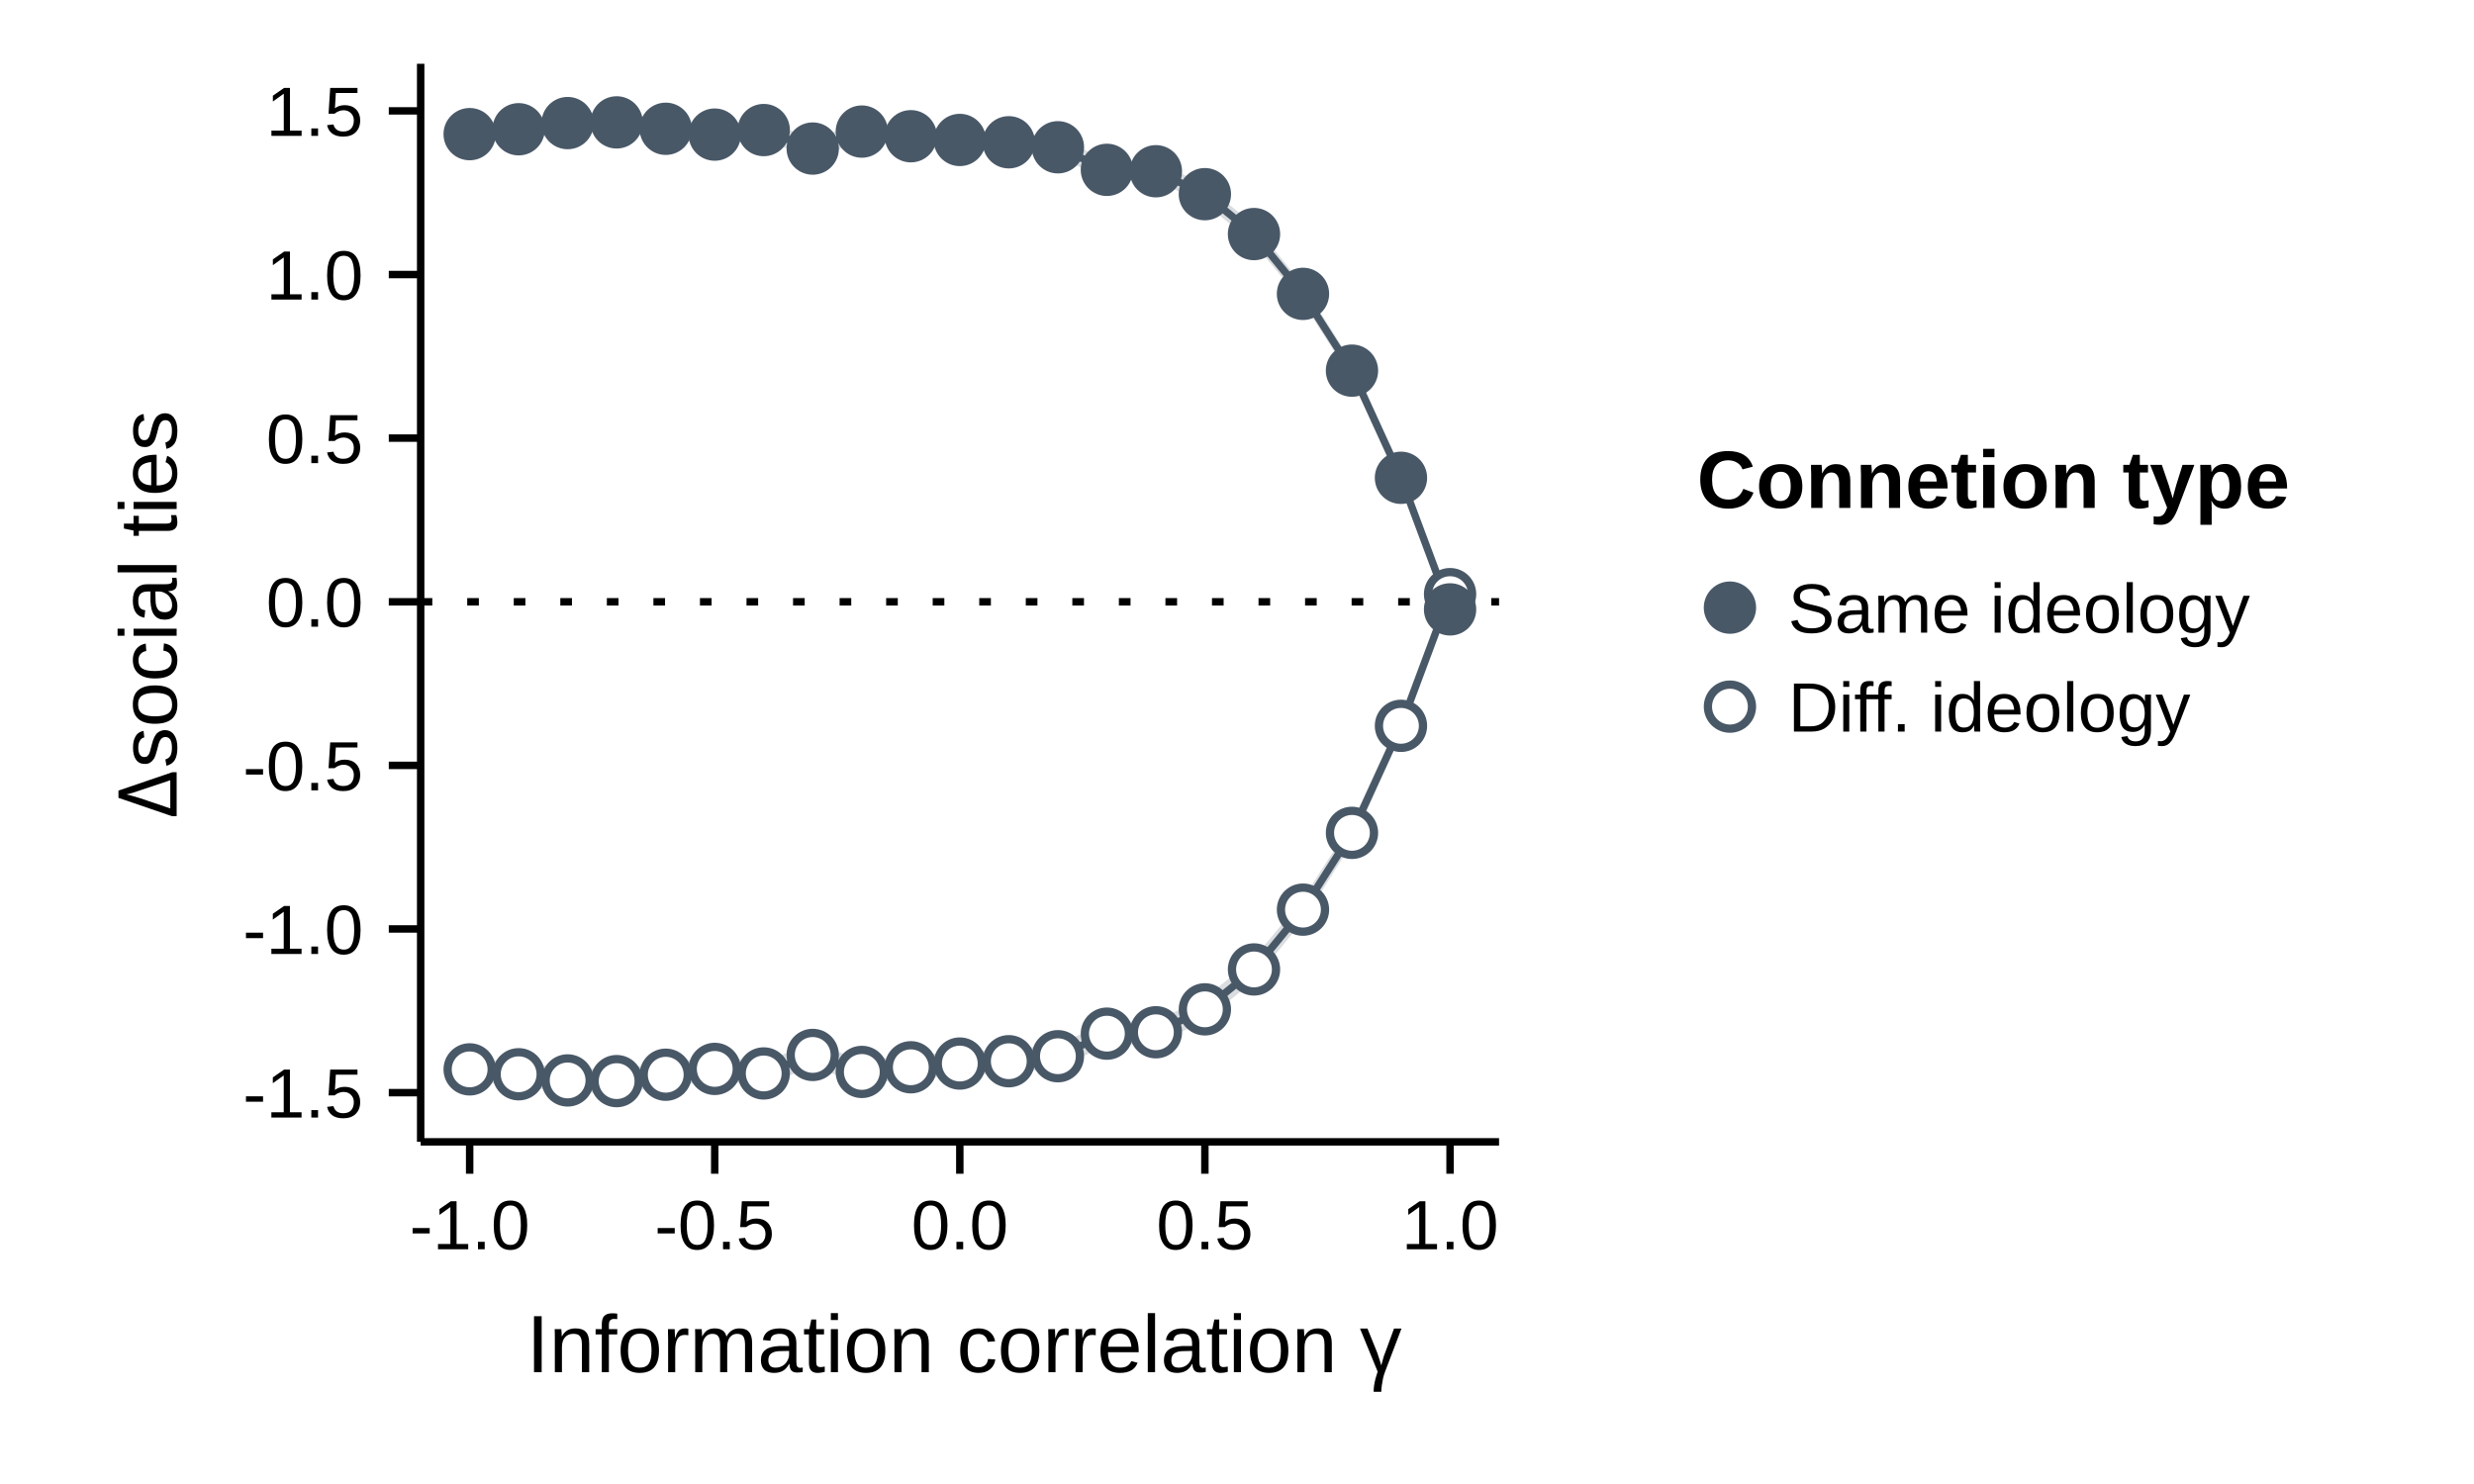
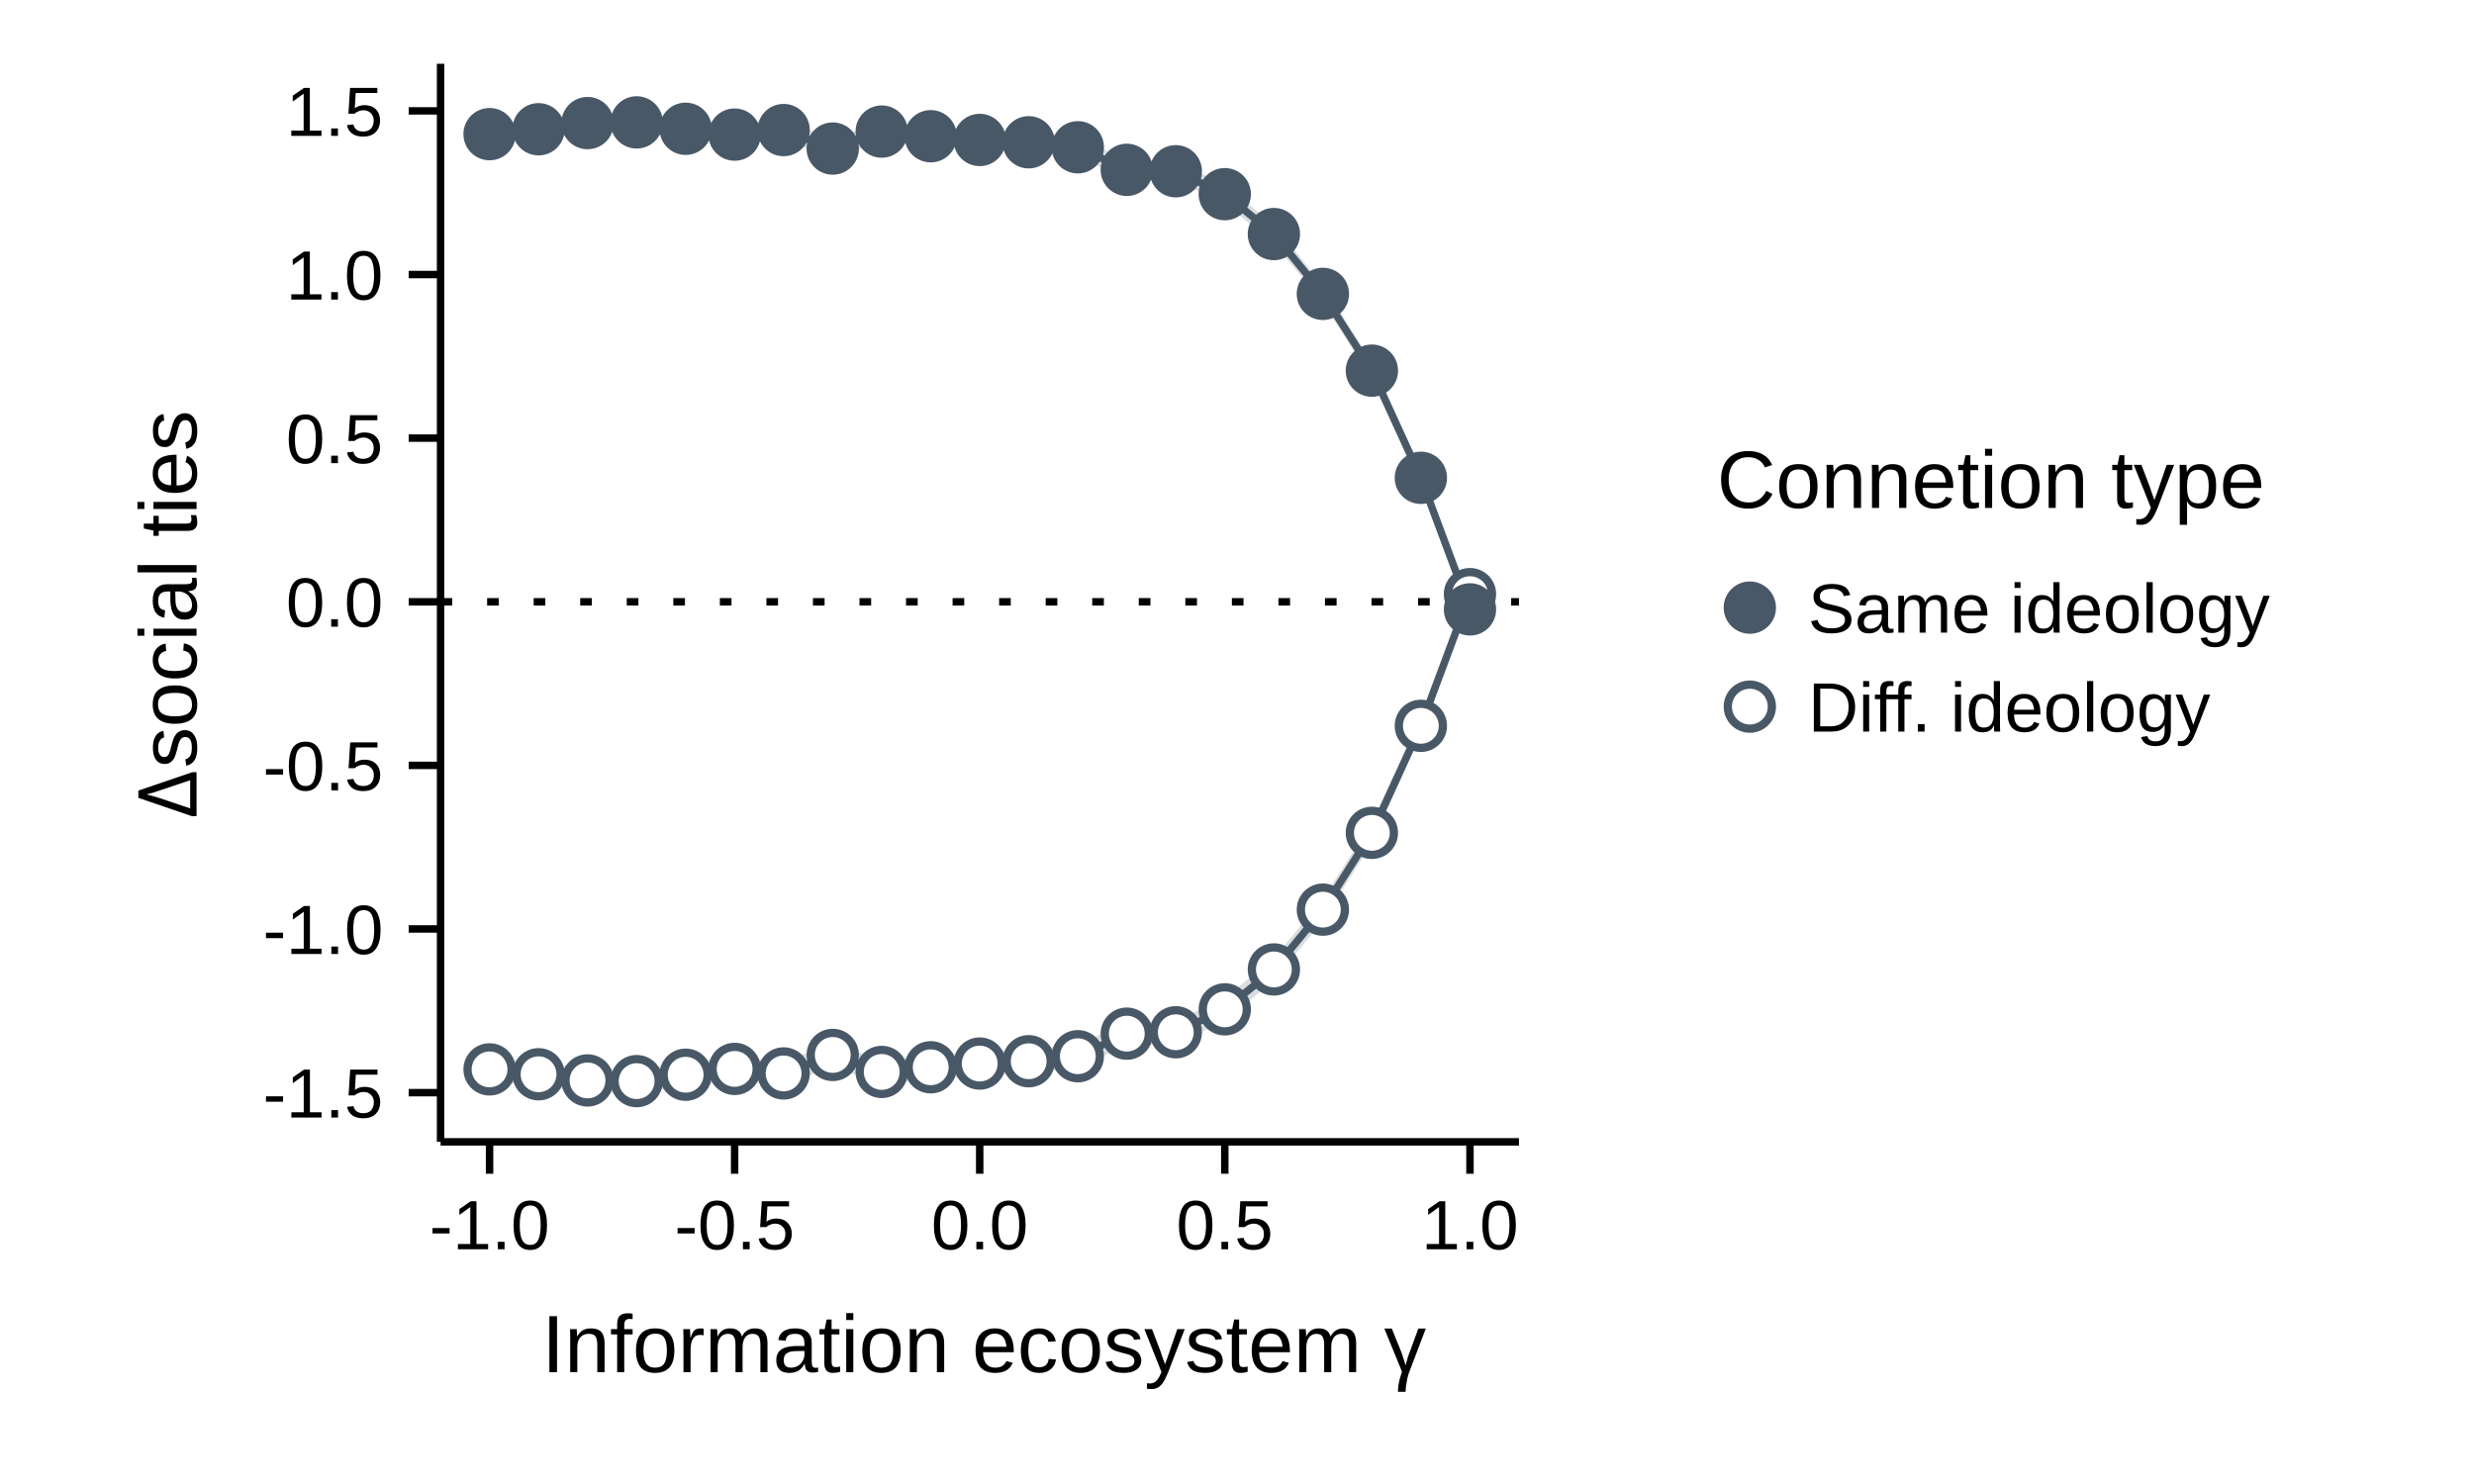
<svg xmlns="http://www.w3.org/2000/svg" viewBox="0 0 212.60 127.56">
  <defs>
    <style type="text/css">
    line, polyline, path, rect, circle {
      fill: none;
      stroke: #000000;
      stroke-linecap: round;
      stroke-linejoin: round;
      stroke-miterlimit: 10.00;
    }
  </style>
  </defs>
  <rect width="100%" height="100%" style="stroke: none; fill: #FFFFFF;" />
  <defs>
-     <clipPath id="cpNC42ODE1OXwyMDcuOTE3fDEyNy41NTl8MA==">
-       <rect x="4.68" y="0.00" width="203.24" height="127.56" />
+     <clipPath id="cpNi4zOTE5NHwyMDYuMjA2fDEyNy41NTl8MA==">
+       <rect x="6.39" y="0.00" width="199.81" height="127.56" />
    </clipPath>
  </defs>
-   <rect x="4.68" y="-0.00" width="203.24" height="127.56" style="stroke-width: 1.07; stroke: #FFFFFF; fill: #FFFFFF;" clip-path="url(#cpNC42ODE1OXwyMDcuOTE3fDEyNy41NTl8MA==)" />
+   <rect x="6.39" y="-0.00" width="199.81" height="127.56" style="stroke-width: 1.07; stroke: #FFFFFF; fill: #FFFFFF;" clip-path="url(#cpNi4zOTE5NHwyMDYuMjA2fDEyNy41NTl8MA==)" />
  <defs>
    <clipPath id="cpMHwyMTIuNTk4fDEyNy41NTl8MA==">
      <rect x="0.00" y="0.00" width="212.60" height="127.56" />
    </clipPath>
  </defs>
  <defs>
-     <clipPath id="cpMzYuMTQ1MnwxMjguODE5fDk4LjE1M3w1LjQ3OTQ1">
-       <rect x="36.15" y="5.48" width="92.67" height="92.67" />
+     <clipPath id="cpMzcuODU1NnwxMzAuNTI5fDk4LjE1M3w1LjQ3OTQ1">
+       <rect x="37.86" y="5.48" width="92.67" height="92.67" />
    </clipPath>
  </defs>
-   <rect x="36.15" y="5.48" width="92.67" height="92.67" style="stroke-width: 1.07; stroke: none; fill: #FFFFFF;" clip-path="url(#cpMzYuMTQ1MnwxMjguODE5fDk4LjE1M3w1LjQ3OTQ1)" />
-   <line x1="36.15" y1="51.73" x2="128.82" y2="51.73" style="stroke-width: 0.64; stroke-dasharray: 1.00,3.00; stroke-linecap: butt;" clip-path="url(#cpMzYuMTQ1MnwxMjguODE5fDk4LjE1M3w1LjQ3OTQ1)" />
-   <polyline points="40.36,10.71 44.57,10.26 48.78,9.73 52.99,9.69 57.21,10.23 61.42,10.73 65.63,10.35 69.84,11.94 74.06,10.48 78.27,10.88 82.48,11.19 86.69,11.39 90.91,11.81 95.12,13.78 99.33,13.90 103.54,15.88 107.76,19.32 111.97,24.51 116.18,31.13 120.39,40.42 124.61,51.83 124.61,52.92 120.39,41.71 116.18,32.60 111.97,26.01 107.76,20.92 103.54,17.50 99.33,15.54 95.12,15.42 90.91,13.50 86.69,13.07 82.48,12.88 78.27,12.54 74.06,12.14 69.84,13.60 65.63,12.02 61.42,12.41 57.21,11.91 52.99,11.36 48.78,11.44 44.57,11.96 40.36,12.34 " style="stroke-width: 1.07; stroke: none; fill: #495867; fill-opacity: 0.20;" clip-path="url(#cpMzYuMTQ1MnwxMjguODE5fDk4LjE1M3w1LjQ3OTQ1)" />
-   <polyline points="40.36,90.92 44.57,91.32 48.78,91.84 52.99,91.91 57.21,91.36 61.42,90.87 65.63,91.25 69.84,89.67 74.06,91.13 78.27,90.73 82.48,90.41 86.69,90.20 90.91,89.79 95.12,87.86 99.33,87.73 103.54,85.79 107.76,82.36 111.97,77.25 116.18,70.70 120.39,61.62 124.61,50.52 124.61,51.63 120.39,63.15 116.18,72.48 111.97,79.13 107.76,84.29 103.54,87.74 99.33,89.73 95.12,89.84 90.91,91.80 86.69,92.24 82.48,92.42 78.27,92.76 74.06,93.15 69.84,91.69 65.63,93.28 61.42,92.90 57.21,93.40 52.99,93.94 48.78,93.90 44.57,93.36 40.36,92.92 " style="stroke-width: 1.07; stroke: none; fill: #495867; fill-opacity: 0.20;" clip-path="url(#cpMzYuMTQ1MnwxMjguODE5fDk4LjE1M3w1LjQ3OTQ1)" />
-   <polyline points="40.36,11.53 44.57,11.11 48.78,10.58 52.99,10.52 57.21,11.07 61.42,11.57 65.63,11.18 69.84,12.77 74.06,11.31 78.27,11.71 82.48,12.03 86.69,12.23 90.91,12.66 95.12,14.60 99.33,14.72 103.54,16.69 107.76,20.12 111.97,25.26 116.18,31.86 120.39,41.07 124.61,52.38 " style="stroke-width: 0.64; stroke: #495867; stroke-linecap: butt;" clip-path="url(#cpMzYuMTQ1MnwxMjguODE5fDk4LjE1M3w1LjQ3OTQ1)" />
-   <polyline points="40.36,91.92 44.57,92.34 48.78,92.87 52.99,92.93 57.21,92.38 61.42,91.88 65.63,92.27 69.84,90.68 74.06,92.14 78.27,91.74 82.48,91.42 86.69,91.22 90.91,90.79 95.12,88.85 99.33,88.73 103.54,86.76 107.76,83.33 111.97,78.19 116.18,71.59 120.39,62.39 124.61,51.07 " style="stroke-width: 0.64; stroke: #495867; stroke-linecap: butt;" clip-path="url(#cpMzYuMTQ1MnwxMjguODE5fDk4LjE1M3w1LjQ3OTQ1)" />
-   <circle cx="40.36" cy="91.92" r="1.42pt" style="stroke-width: 0.71; stroke: #495867; fill: #FFFFFF;" clip-path="url(#cpMzYuMTQ1MnwxMjguODE5fDk4LjE1M3w1LjQ3OTQ1)" />
-   <circle cx="40.36" cy="11.53" r="1.42pt" style="stroke-width: 0.71; stroke: #495867; fill: #495867;" clip-path="url(#cpMzYuMTQ1MnwxMjguODE5fDk4LjE1M3w1LjQ3OTQ1)" />
-   <circle cx="44.57" cy="92.34" r="1.42pt" style="stroke-width: 0.71; stroke: #495867; fill: #FFFFFF;" clip-path="url(#cpMzYuMTQ1MnwxMjguODE5fDk4LjE1M3w1LjQ3OTQ1)" />
-   <circle cx="44.57" cy="11.11" r="1.42pt" style="stroke-width: 0.71; stroke: #495867; fill: #495867;" clip-path="url(#cpMzYuMTQ1MnwxMjguODE5fDk4LjE1M3w1LjQ3OTQ1)" />
-   <circle cx="48.78" cy="92.87" r="1.42pt" style="stroke-width: 0.71; stroke: #495867; fill: #FFFFFF;" clip-path="url(#cpMzYuMTQ1MnwxMjguODE5fDk4LjE1M3w1LjQ3OTQ1)" />
-   <circle cx="48.78" cy="10.58" r="1.42pt" style="stroke-width: 0.71; stroke: #495867; fill: #495867;" clip-path="url(#cpMzYuMTQ1MnwxMjguODE5fDk4LjE1M3w1LjQ3OTQ1)" />
-   <circle cx="52.99" cy="92.93" r="1.42pt" style="stroke-width: 0.71; stroke: #495867; fill: #FFFFFF;" clip-path="url(#cpMzYuMTQ1MnwxMjguODE5fDk4LjE1M3w1LjQ3OTQ1)" />
-   <circle cx="52.99" cy="10.52" r="1.42pt" style="stroke-width: 0.71; stroke: #495867; fill: #495867;" clip-path="url(#cpMzYuMTQ1MnwxMjguODE5fDk4LjE1M3w1LjQ3OTQ1)" />
-   <circle cx="57.21" cy="92.38" r="1.42pt" style="stroke-width: 0.71; stroke: #495867; fill: #FFFFFF;" clip-path="url(#cpMzYuMTQ1MnwxMjguODE5fDk4LjE1M3w1LjQ3OTQ1)" />
-   <circle cx="57.21" cy="11.07" r="1.42pt" style="stroke-width: 0.71; stroke: #495867; fill: #495867;" clip-path="url(#cpMzYuMTQ1MnwxMjguODE5fDk4LjE1M3w1LjQ3OTQ1)" />
-   <circle cx="61.42" cy="91.88" r="1.42pt" style="stroke-width: 0.71; stroke: #495867; fill: #FFFFFF;" clip-path="url(#cpMzYuMTQ1MnwxMjguODE5fDk4LjE1M3w1LjQ3OTQ1)" />
-   <circle cx="61.42" cy="11.57" r="1.42pt" style="stroke-width: 0.71; stroke: #495867; fill: #495867;" clip-path="url(#cpMzYuMTQ1MnwxMjguODE5fDk4LjE1M3w1LjQ3OTQ1)" />
-   <circle cx="65.63" cy="92.27" r="1.42pt" style="stroke-width: 0.71; stroke: #495867; fill: #FFFFFF;" clip-path="url(#cpMzYuMTQ1MnwxMjguODE5fDk4LjE1M3w1LjQ3OTQ1)" />
-   <circle cx="65.63" cy="11.18" r="1.42pt" style="stroke-width: 0.71; stroke: #495867; fill: #495867;" clip-path="url(#cpMzYuMTQ1MnwxMjguODE5fDk4LjE1M3w1LjQ3OTQ1)" />
-   <circle cx="69.84" cy="90.68" r="1.42pt" style="stroke-width: 0.71; stroke: #495867; fill: #FFFFFF;" clip-path="url(#cpMzYuMTQ1MnwxMjguODE5fDk4LjE1M3w1LjQ3OTQ1)" />
-   <circle cx="69.84" cy="12.77" r="1.42pt" style="stroke-width: 0.71; stroke: #495867; fill: #495867;" clip-path="url(#cpMzYuMTQ1MnwxMjguODE5fDk4LjE1M3w1LjQ3OTQ1)" />
-   <circle cx="74.06" cy="92.14" r="1.42pt" style="stroke-width: 0.71; stroke: #495867; fill: #FFFFFF;" clip-path="url(#cpMzYuMTQ1MnwxMjguODE5fDk4LjE1M3w1LjQ3OTQ1)" />
-   <circle cx="74.06" cy="11.31" r="1.42pt" style="stroke-width: 0.71; stroke: #495867; fill: #495867;" clip-path="url(#cpMzYuMTQ1MnwxMjguODE5fDk4LjE1M3w1LjQ3OTQ1)" />
-   <circle cx="78.27" cy="91.74" r="1.42pt" style="stroke-width: 0.71; stroke: #495867; fill: #FFFFFF;" clip-path="url(#cpMzYuMTQ1MnwxMjguODE5fDk4LjE1M3w1LjQ3OTQ1)" />
-   <circle cx="78.27" cy="11.71" r="1.42pt" style="stroke-width: 0.71; stroke: #495867; fill: #495867;" clip-path="url(#cpMzYuMTQ1MnwxMjguODE5fDk4LjE1M3w1LjQ3OTQ1)" />
-   <circle cx="82.48" cy="91.42" r="1.42pt" style="stroke-width: 0.71; stroke: #495867; fill: #FFFFFF;" clip-path="url(#cpMzYuMTQ1MnwxMjguODE5fDk4LjE1M3w1LjQ3OTQ1)" />
-   <circle cx="82.48" cy="12.03" r="1.42pt" style="stroke-width: 0.71; stroke: #495867; fill: #495867;" clip-path="url(#cpMzYuMTQ1MnwxMjguODE5fDk4LjE1M3w1LjQ3OTQ1)" />
-   <circle cx="86.69" cy="91.22" r="1.42pt" style="stroke-width: 0.71; stroke: #495867; fill: #FFFFFF;" clip-path="url(#cpMzYuMTQ1MnwxMjguODE5fDk4LjE1M3w1LjQ3OTQ1)" />
-   <circle cx="86.69" cy="12.23" r="1.42pt" style="stroke-width: 0.71; stroke: #495867; fill: #495867;" clip-path="url(#cpMzYuMTQ1MnwxMjguODE5fDk4LjE1M3w1LjQ3OTQ1)" />
-   <circle cx="90.91" cy="90.79" r="1.42pt" style="stroke-width: 0.71; stroke: #495867; fill: #FFFFFF;" clip-path="url(#cpMzYuMTQ1MnwxMjguODE5fDk4LjE1M3w1LjQ3OTQ1)" />
-   <circle cx="90.91" cy="12.66" r="1.42pt" style="stroke-width: 0.71; stroke: #495867; fill: #495867;" clip-path="url(#cpMzYuMTQ1MnwxMjguODE5fDk4LjE1M3w1LjQ3OTQ1)" />
-   <circle cx="95.12" cy="88.85" r="1.42pt" style="stroke-width: 0.71; stroke: #495867; fill: #FFFFFF;" clip-path="url(#cpMzYuMTQ1MnwxMjguODE5fDk4LjE1M3w1LjQ3OTQ1)" />
-   <circle cx="95.12" cy="14.60" r="1.42pt" style="stroke-width: 0.71; stroke: #495867; fill: #495867;" clip-path="url(#cpMzYuMTQ1MnwxMjguODE5fDk4LjE1M3w1LjQ3OTQ1)" />
-   <circle cx="99.33" cy="88.73" r="1.42pt" style="stroke-width: 0.71; stroke: #495867; fill: #FFFFFF;" clip-path="url(#cpMzYuMTQ1MnwxMjguODE5fDk4LjE1M3w1LjQ3OTQ1)" />
-   <circle cx="99.33" cy="14.72" r="1.42pt" style="stroke-width: 0.71; stroke: #495867; fill: #495867;" clip-path="url(#cpMzYuMTQ1MnwxMjguODE5fDk4LjE1M3w1LjQ3OTQ1)" />
-   <circle cx="103.54" cy="86.76" r="1.42pt" style="stroke-width: 0.71; stroke: #495867; fill: #FFFFFF;" clip-path="url(#cpMzYuMTQ1MnwxMjguODE5fDk4LjE1M3w1LjQ3OTQ1)" />
-   <circle cx="103.54" cy="16.69" r="1.42pt" style="stroke-width: 0.71; stroke: #495867; fill: #495867;" clip-path="url(#cpMzYuMTQ1MnwxMjguODE5fDk4LjE1M3w1LjQ3OTQ1)" />
-   <circle cx="107.76" cy="83.33" r="1.42pt" style="stroke-width: 0.71; stroke: #495867; fill: #FFFFFF;" clip-path="url(#cpMzYuMTQ1MnwxMjguODE5fDk4LjE1M3w1LjQ3OTQ1)" />
-   <circle cx="107.76" cy="20.12" r="1.42pt" style="stroke-width: 0.71; stroke: #495867; fill: #495867;" clip-path="url(#cpMzYuMTQ1MnwxMjguODE5fDk4LjE1M3w1LjQ3OTQ1)" />
-   <circle cx="111.97" cy="78.19" r="1.42pt" style="stroke-width: 0.71; stroke: #495867; fill: #FFFFFF;" clip-path="url(#cpMzYuMTQ1MnwxMjguODE5fDk4LjE1M3w1LjQ3OTQ1)" />
-   <circle cx="111.97" cy="25.26" r="1.42pt" style="stroke-width: 0.71; stroke: #495867; fill: #495867;" clip-path="url(#cpMzYuMTQ1MnwxMjguODE5fDk4LjE1M3w1LjQ3OTQ1)" />
-   <circle cx="116.18" cy="71.59" r="1.42pt" style="stroke-width: 0.71; stroke: #495867; fill: #FFFFFF;" clip-path="url(#cpMzYuMTQ1MnwxMjguODE5fDk4LjE1M3w1LjQ3OTQ1)" />
-   <circle cx="116.18" cy="31.86" r="1.42pt" style="stroke-width: 0.71; stroke: #495867; fill: #495867;" clip-path="url(#cpMzYuMTQ1MnwxMjguODE5fDk4LjE1M3w1LjQ3OTQ1)" />
-   <circle cx="120.39" cy="62.39" r="1.42pt" style="stroke-width: 0.71; stroke: #495867; fill: #FFFFFF;" clip-path="url(#cpMzYuMTQ1MnwxMjguODE5fDk4LjE1M3w1LjQ3OTQ1)" />
-   <circle cx="120.39" cy="41.07" r="1.42pt" style="stroke-width: 0.71; stroke: #495867; fill: #495867;" clip-path="url(#cpMzYuMTQ1MnwxMjguODE5fDk4LjE1M3w1LjQ3OTQ1)" />
-   <circle cx="124.61" cy="51.07" r="1.42pt" style="stroke-width: 0.71; stroke: #495867; fill: #FFFFFF;" clip-path="url(#cpMzYuMTQ1MnwxMjguODE5fDk4LjE1M3w1LjQ3OTQ1)" />
-   <circle cx="124.61" cy="52.38" r="1.42pt" style="stroke-width: 0.71; stroke: #495867; fill: #495867;" clip-path="url(#cpMzYuMTQ1MnwxMjguODE5fDk4LjE1M3w1LjQ3OTQ1)" />
+   <rect x="37.86" y="5.48" width="92.67" height="92.67" style="stroke-width: 1.07; stroke: none; fill: #FFFFFF;" clip-path="url(#cpMzcuODU1NnwxMzAuNTI5fDk4LjE1M3w1LjQ3OTQ1)" />
+   <line x1="37.86" y1="51.73" x2="130.53" y2="51.73" style="stroke-width: 0.64; stroke-dasharray: 1.00,3.00; stroke-linecap: butt;" clip-path="url(#cpMzcuODU1NnwxMzAuNTI5fDk4LjE1M3w1LjQ3OTQ1)" />
+   <polyline points="42.07,10.71 46.28,10.26 50.49,9.73 54.71,9.69 58.92,10.23 63.13,10.73 67.34,10.35 71.56,11.94 75.77,10.48 79.98,10.88 84.19,11.19 88.40,11.39 92.62,11.81 96.83,13.78 101.04,13.90 105.25,15.88 109.47,19.32 113.68,24.51 117.89,31.13 122.10,40.42 126.32,51.83 126.32,52.92 122.10,41.71 117.89,32.60 113.68,26.01 109.47,20.92 105.25,17.50 101.04,15.54 96.83,15.42 92.62,13.50 88.40,13.07 84.19,12.88 79.98,12.54 75.77,12.14 71.56,13.60 67.34,12.02 63.13,12.41 58.92,11.91 54.71,11.36 50.49,11.44 46.28,11.96 42.07,12.34 " style="stroke-width: 1.07; stroke: none; fill: #495867; fill-opacity: 0.20;" clip-path="url(#cpMzcuODU1NnwxMzAuNTI5fDk4LjE1M3w1LjQ3OTQ1)" />
+   <polyline points="42.07,90.92 46.28,91.32 50.49,91.84 54.71,91.91 58.92,91.36 63.13,90.87 67.34,91.25 71.56,89.67 75.77,91.13 79.98,90.73 84.19,90.41 88.40,90.20 92.62,89.79 96.83,87.86 101.04,87.73 105.25,85.79 109.47,82.36 113.68,77.25 117.89,70.70 122.10,61.62 126.32,50.52 126.32,51.63 122.10,63.15 117.89,72.48 113.68,79.13 109.47,84.29 105.25,87.74 101.04,89.73 96.83,89.84 92.62,91.80 88.40,92.24 84.19,92.42 79.98,92.76 75.77,93.15 71.56,91.69 67.34,93.28 63.13,92.90 58.92,93.40 54.71,93.94 50.49,93.90 46.28,93.36 42.07,92.92 " style="stroke-width: 1.07; stroke: none; fill: #495867; fill-opacity: 0.20;" clip-path="url(#cpMzcuODU1NnwxMzAuNTI5fDk4LjE1M3w1LjQ3OTQ1)" />
+   <polyline points="42.07,11.53 46.28,11.11 50.49,10.58 54.71,10.52 58.92,11.07 63.13,11.57 67.34,11.18 71.56,12.77 75.77,11.31 79.98,11.71 84.19,12.03 88.40,12.23 92.62,12.66 96.83,14.60 101.04,14.72 105.25,16.69 109.47,20.12 113.68,25.26 117.89,31.86 122.10,41.07 126.32,52.38 " style="stroke-width: 0.64; stroke: #495867; stroke-linecap: butt;" clip-path="url(#cpMzcuODU1NnwxMzAuNTI5fDk4LjE1M3w1LjQ3OTQ1)" />
+   <polyline points="42.07,91.92 46.28,92.34 50.49,92.87 54.71,92.93 58.92,92.38 63.13,91.88 67.34,92.27 71.56,90.68 75.77,92.14 79.98,91.74 84.19,91.42 88.40,91.22 92.62,90.79 96.83,88.85 101.04,88.73 105.25,86.76 109.47,83.33 113.68,78.19 117.89,71.59 122.10,62.39 126.32,51.07 " style="stroke-width: 0.64; stroke: #495867; stroke-linecap: butt;" clip-path="url(#cpMzcuODU1NnwxMzAuNTI5fDk4LjE1M3w1LjQ3OTQ1)" />
+   <circle cx="42.07" cy="91.92" r="1.42pt" style="stroke-width: 0.71; stroke: #495867; fill: #FFFFFF;" clip-path="url(#cpMzcuODU1NnwxMzAuNTI5fDk4LjE1M3w1LjQ3OTQ1)" />
+   <circle cx="42.07" cy="11.53" r="1.42pt" style="stroke-width: 0.71; stroke: #495867; fill: #495867;" clip-path="url(#cpMzcuODU1NnwxMzAuNTI5fDk4LjE1M3w1LjQ3OTQ1)" />
+   <circle cx="46.28" cy="92.34" r="1.42pt" style="stroke-width: 0.71; stroke: #495867; fill: #FFFFFF;" clip-path="url(#cpMzcuODU1NnwxMzAuNTI5fDk4LjE1M3w1LjQ3OTQ1)" />
+   <circle cx="46.28" cy="11.11" r="1.42pt" style="stroke-width: 0.71; stroke: #495867; fill: #495867;" clip-path="url(#cpMzcuODU1NnwxMzAuNTI5fDk4LjE1M3w1LjQ3OTQ1)" />
+   <circle cx="50.49" cy="92.87" r="1.42pt" style="stroke-width: 0.71; stroke: #495867; fill: #FFFFFF;" clip-path="url(#cpMzcuODU1NnwxMzAuNTI5fDk4LjE1M3w1LjQ3OTQ1)" />
+   <circle cx="50.49" cy="10.58" r="1.42pt" style="stroke-width: 0.71; stroke: #495867; fill: #495867;" clip-path="url(#cpMzcuODU1NnwxMzAuNTI5fDk4LjE1M3w1LjQ3OTQ1)" />
+   <circle cx="54.71" cy="92.93" r="1.42pt" style="stroke-width: 0.71; stroke: #495867; fill: #FFFFFF;" clip-path="url(#cpMzcuODU1NnwxMzAuNTI5fDk4LjE1M3w1LjQ3OTQ1)" />
+   <circle cx="54.71" cy="10.52" r="1.42pt" style="stroke-width: 0.71; stroke: #495867; fill: #495867;" clip-path="url(#cpMzcuODU1NnwxMzAuNTI5fDk4LjE1M3w1LjQ3OTQ1)" />
+   <circle cx="58.92" cy="92.38" r="1.42pt" style="stroke-width: 0.71; stroke: #495867; fill: #FFFFFF;" clip-path="url(#cpMzcuODU1NnwxMzAuNTI5fDk4LjE1M3w1LjQ3OTQ1)" />
+   <circle cx="58.92" cy="11.07" r="1.42pt" style="stroke-width: 0.71; stroke: #495867; fill: #495867;" clip-path="url(#cpMzcuODU1NnwxMzAuNTI5fDk4LjE1M3w1LjQ3OTQ1)" />
+   <circle cx="63.13" cy="91.88" r="1.42pt" style="stroke-width: 0.71; stroke: #495867; fill: #FFFFFF;" clip-path="url(#cpMzcuODU1NnwxMzAuNTI5fDk4LjE1M3w1LjQ3OTQ1)" />
+   <circle cx="63.13" cy="11.57" r="1.42pt" style="stroke-width: 0.71; stroke: #495867; fill: #495867;" clip-path="url(#cpMzcuODU1NnwxMzAuNTI5fDk4LjE1M3w1LjQ3OTQ1)" />
+   <circle cx="67.34" cy="92.27" r="1.42pt" style="stroke-width: 0.71; stroke: #495867; fill: #FFFFFF;" clip-path="url(#cpMzcuODU1NnwxMzAuNTI5fDk4LjE1M3w1LjQ3OTQ1)" />
+   <circle cx="67.34" cy="11.18" r="1.42pt" style="stroke-width: 0.71; stroke: #495867; fill: #495867;" clip-path="url(#cpMzcuODU1NnwxMzAuNTI5fDk4LjE1M3w1LjQ3OTQ1)" />
+   <circle cx="71.56" cy="90.68" r="1.42pt" style="stroke-width: 0.71; stroke: #495867; fill: #FFFFFF;" clip-path="url(#cpMzcuODU1NnwxMzAuNTI5fDk4LjE1M3w1LjQ3OTQ1)" />
+   <circle cx="71.56" cy="12.77" r="1.42pt" style="stroke-width: 0.71; stroke: #495867; fill: #495867;" clip-path="url(#cpMzcuODU1NnwxMzAuNTI5fDk4LjE1M3w1LjQ3OTQ1)" />
+   <circle cx="75.77" cy="92.14" r="1.42pt" style="stroke-width: 0.71; stroke: #495867; fill: #FFFFFF;" clip-path="url(#cpMzcuODU1NnwxMzAuNTI5fDk4LjE1M3w1LjQ3OTQ1)" />
+   <circle cx="75.77" cy="11.31" r="1.42pt" style="stroke-width: 0.71; stroke: #495867; fill: #495867;" clip-path="url(#cpMzcuODU1NnwxMzAuNTI5fDk4LjE1M3w1LjQ3OTQ1)" />
+   <circle cx="79.98" cy="91.74" r="1.42pt" style="stroke-width: 0.71; stroke: #495867; fill: #FFFFFF;" clip-path="url(#cpMzcuODU1NnwxMzAuNTI5fDk4LjE1M3w1LjQ3OTQ1)" />
+   <circle cx="79.98" cy="11.71" r="1.42pt" style="stroke-width: 0.71; stroke: #495867; fill: #495867;" clip-path="url(#cpMzcuODU1NnwxMzAuNTI5fDk4LjE1M3w1LjQ3OTQ1)" />
+   <circle cx="84.19" cy="91.42" r="1.42pt" style="stroke-width: 0.71; stroke: #495867; fill: #FFFFFF;" clip-path="url(#cpMzcuODU1NnwxMzAuNTI5fDk4LjE1M3w1LjQ3OTQ1)" />
+   <circle cx="84.19" cy="12.03" r="1.42pt" style="stroke-width: 0.71; stroke: #495867; fill: #495867;" clip-path="url(#cpMzcuODU1NnwxMzAuNTI5fDk4LjE1M3w1LjQ3OTQ1)" />
+   <circle cx="88.40" cy="91.22" r="1.42pt" style="stroke-width: 0.71; stroke: #495867; fill: #FFFFFF;" clip-path="url(#cpMzcuODU1NnwxMzAuNTI5fDk4LjE1M3w1LjQ3OTQ1)" />
+   <circle cx="88.40" cy="12.23" r="1.42pt" style="stroke-width: 0.71; stroke: #495867; fill: #495867;" clip-path="url(#cpMzcuODU1NnwxMzAuNTI5fDk4LjE1M3w1LjQ3OTQ1)" />
+   <circle cx="92.62" cy="90.79" r="1.42pt" style="stroke-width: 0.71; stroke: #495867; fill: #FFFFFF;" clip-path="url(#cpMzcuODU1NnwxMzAuNTI5fDk4LjE1M3w1LjQ3OTQ1)" />
+   <circle cx="92.62" cy="12.66" r="1.42pt" style="stroke-width: 0.71; stroke: #495867; fill: #495867;" clip-path="url(#cpMzcuODU1NnwxMzAuNTI5fDk4LjE1M3w1LjQ3OTQ1)" />
+   <circle cx="96.83" cy="88.85" r="1.42pt" style="stroke-width: 0.71; stroke: #495867; fill: #FFFFFF;" clip-path="url(#cpMzcuODU1NnwxMzAuNTI5fDk4LjE1M3w1LjQ3OTQ1)" />
+   <circle cx="96.83" cy="14.60" r="1.42pt" style="stroke-width: 0.71; stroke: #495867; fill: #495867;" clip-path="url(#cpMzcuODU1NnwxMzAuNTI5fDk4LjE1M3w1LjQ3OTQ1)" />
+   <circle cx="101.04" cy="88.73" r="1.42pt" style="stroke-width: 0.71; stroke: #495867; fill: #FFFFFF;" clip-path="url(#cpMzcuODU1NnwxMzAuNTI5fDk4LjE1M3w1LjQ3OTQ1)" />
+   <circle cx="101.04" cy="14.72" r="1.42pt" style="stroke-width: 0.71; stroke: #495867; fill: #495867;" clip-path="url(#cpMzcuODU1NnwxMzAuNTI5fDk4LjE1M3w1LjQ3OTQ1)" />
+   <circle cx="105.25" cy="86.76" r="1.42pt" style="stroke-width: 0.71; stroke: #495867; fill: #FFFFFF;" clip-path="url(#cpMzcuODU1NnwxMzAuNTI5fDk4LjE1M3w1LjQ3OTQ1)" />
+   <circle cx="105.25" cy="16.69" r="1.42pt" style="stroke-width: 0.71; stroke: #495867; fill: #495867;" clip-path="url(#cpMzcuODU1NnwxMzAuNTI5fDk4LjE1M3w1LjQ3OTQ1)" />
+   <circle cx="109.47" cy="83.33" r="1.42pt" style="stroke-width: 0.71; stroke: #495867; fill: #FFFFFF;" clip-path="url(#cpMzcuODU1NnwxMzAuNTI5fDk4LjE1M3w1LjQ3OTQ1)" />
+   <circle cx="109.47" cy="20.12" r="1.42pt" style="stroke-width: 0.71; stroke: #495867; fill: #495867;" clip-path="url(#cpMzcuODU1NnwxMzAuNTI5fDk4LjE1M3w1LjQ3OTQ1)" />
+   <circle cx="113.68" cy="78.19" r="1.42pt" style="stroke-width: 0.71; stroke: #495867; fill: #FFFFFF;" clip-path="url(#cpMzcuODU1NnwxMzAuNTI5fDk4LjE1M3w1LjQ3OTQ1)" />
+   <circle cx="113.68" cy="25.26" r="1.42pt" style="stroke-width: 0.71; stroke: #495867; fill: #495867;" clip-path="url(#cpMzcuODU1NnwxMzAuNTI5fDk4LjE1M3w1LjQ3OTQ1)" />
+   <circle cx="117.89" cy="71.59" r="1.42pt" style="stroke-width: 0.71; stroke: #495867; fill: #FFFFFF;" clip-path="url(#cpMzcuODU1NnwxMzAuNTI5fDk4LjE1M3w1LjQ3OTQ1)" />
+   <circle cx="117.89" cy="31.86" r="1.42pt" style="stroke-width: 0.71; stroke: #495867; fill: #495867;" clip-path="url(#cpMzcuODU1NnwxMzAuNTI5fDk4LjE1M3w1LjQ3OTQ1)" />
+   <circle cx="122.10" cy="62.39" r="1.42pt" style="stroke-width: 0.71; stroke: #495867; fill: #FFFFFF;" clip-path="url(#cpMzcuODU1NnwxMzAuNTI5fDk4LjE1M3w1LjQ3OTQ1)" />
+   <circle cx="122.10" cy="41.07" r="1.42pt" style="stroke-width: 0.71; stroke: #495867; fill: #495867;" clip-path="url(#cpMzcuODU1NnwxMzAuNTI5fDk4LjE1M3w1LjQ3OTQ1)" />
+   <circle cx="126.32" cy="51.07" r="1.42pt" style="stroke-width: 0.71; stroke: #495867; fill: #FFFFFF;" clip-path="url(#cpMzcuODU1NnwxMzAuNTI5fDk4LjE1M3w1LjQ3OTQ1)" />
+   <circle cx="126.32" cy="52.38" r="1.42pt" style="stroke-width: 0.71; stroke: #495867; fill: #495867;" clip-path="url(#cpMzcuODU1NnwxMzAuNTI5fDk4LjE1M3w1LjQ3OTQ1)" />
  <defs>
    <clipPath id="cpMHwyMTIuNTk4fDEyNy41NTl8MA==">
      <rect x="0.00" y="0.00" width="212.60" height="127.56" />
    </clipPath>
  </defs>
-   <polyline points="36.15,98.15 36.15,5.48 " style="stroke-width: 0.64; stroke-linecap: butt;" clip-path="url(#cpMHwyMTIuNTk4fDEyNy41NTl8MA==)" />
+   <polyline points="37.86,98.15 37.86,5.48 " style="stroke-width: 0.64; stroke-linecap: butt;" clip-path="url(#cpMHwyMTIuNTk4fDEyNy41NTl8MA==)" />
  <g clip-path="url(#cpMHwyMTIuNTk4fDEyNy41NTl8MA==)">
-     <text x="20.87" y="96.06" style="font-size: 6.00px; font-family: Arial;" textLength="10.34px" lengthAdjust="spacingAndGlyphs">-1.5</text>
+     <text x="22.59" y="96.06" style="font-size: 6.00px; font-family: Arial;" textLength="10.34px" lengthAdjust="spacingAndGlyphs">-1.5</text>
  </g>
  <g clip-path="url(#cpMHwyMTIuNTk4fDEyNy41NTl8MA==)">
-     <text x="20.87" y="82.00" style="font-size: 6.00px; font-family: Arial;" textLength="10.34px" lengthAdjust="spacingAndGlyphs">-1.0</text>
+     <text x="22.59" y="82.00" style="font-size: 6.00px; font-family: Arial;" textLength="10.34px" lengthAdjust="spacingAndGlyphs">-1.0</text>
  </g>
  <g clip-path="url(#cpMHwyMTIuNTk4fDEyNy41NTl8MA==)">
-     <text x="20.87" y="67.94" style="font-size: 6.00px; font-family: Arial;" textLength="10.34px" lengthAdjust="spacingAndGlyphs">-0.5</text>
+     <text x="22.59" y="67.94" style="font-size: 6.00px; font-family: Arial;" textLength="10.34px" lengthAdjust="spacingAndGlyphs">-0.5</text>
  </g>
  <g clip-path="url(#cpMHwyMTIuNTk4fDEyNy41NTl8MA==)">
-     <text x="22.87" y="53.87" style="font-size: 6.00px; font-family: Arial;" textLength="8.34px" lengthAdjust="spacingAndGlyphs">0.0</text>
+     <text x="24.58" y="53.87" style="font-size: 6.00px; font-family: Arial;" textLength="8.34px" lengthAdjust="spacingAndGlyphs">0.0</text>
  </g>
  <g clip-path="url(#cpMHwyMTIuNTk4fDEyNy41NTl8MA==)">
-     <text x="22.87" y="39.81" style="font-size: 6.00px; font-family: Arial;" textLength="8.34px" lengthAdjust="spacingAndGlyphs">0.5</text>
+     <text x="24.58" y="39.81" style="font-size: 6.00px; font-family: Arial;" textLength="8.34px" lengthAdjust="spacingAndGlyphs">0.5</text>
  </g>
  <g clip-path="url(#cpMHwyMTIuNTk4fDEyNy41NTl8MA==)">
-     <text x="22.87" y="25.75" style="font-size: 6.00px; font-family: Arial;" textLength="8.34px" lengthAdjust="spacingAndGlyphs">1.0</text>
+     <text x="24.58" y="25.75" style="font-size: 6.00px; font-family: Arial;" textLength="8.34px" lengthAdjust="spacingAndGlyphs">1.0</text>
  </g>
  <g clip-path="url(#cpMHwyMTIuNTk4fDEyNy41NTl8MA==)">
-     <text x="22.87" y="11.68" style="font-size: 6.00px; font-family: Arial;" textLength="8.34px" lengthAdjust="spacingAndGlyphs">1.5</text>
+     <text x="24.58" y="11.68" style="font-size: 6.00px; font-family: Arial;" textLength="8.34px" lengthAdjust="spacingAndGlyphs">1.5</text>
  </g>
-   <polyline points="33.41,93.92 36.15,93.92 " style="stroke-width: 0.64; stroke-linecap: butt;" clip-path="url(#cpMHwyMTIuNTk4fDEyNy41NTl8MA==)" />
-   <polyline points="33.41,79.85 36.15,79.85 " style="stroke-width: 0.64; stroke-linecap: butt;" clip-path="url(#cpMHwyMTIuNTk4fDEyNy41NTl8MA==)" />
-   <polyline points="33.41,65.79 36.15,65.79 " style="stroke-width: 0.64; stroke-linecap: butt;" clip-path="url(#cpMHwyMTIuNTk4fDEyNy41NTl8MA==)" />
-   <polyline points="33.41,51.73 36.15,51.73 " style="stroke-width: 0.64; stroke-linecap: butt;" clip-path="url(#cpMHwyMTIuNTk4fDEyNy41NTl8MA==)" />
-   <polyline points="33.41,37.66 36.15,37.66 " style="stroke-width: 0.64; stroke-linecap: butt;" clip-path="url(#cpMHwyMTIuNTk4fDEyNy41NTl8MA==)" />
-   <polyline points="33.41,23.60 36.15,23.60 " style="stroke-width: 0.64; stroke-linecap: butt;" clip-path="url(#cpMHwyMTIuNTk4fDEyNy41NTl8MA==)" />
-   <polyline points="33.41,9.53 36.15,9.53 " style="stroke-width: 0.64; stroke-linecap: butt;" clip-path="url(#cpMHwyMTIuNTk4fDEyNy41NTl8MA==)" />
-   <polyline points="36.15,98.15 128.82,98.15 " style="stroke-width: 0.64; stroke-linecap: butt;" clip-path="url(#cpMHwyMTIuNTk4fDEyNy41NTl8MA==)" />
-   <polyline points="40.36,100.89 40.36,98.15 " style="stroke-width: 0.64; stroke-linecap: butt;" clip-path="url(#cpMHwyMTIuNTk4fDEyNy41NTl8MA==)" />
-   <polyline points="61.42,100.89 61.42,98.15 " style="stroke-width: 0.64; stroke-linecap: butt;" clip-path="url(#cpMHwyMTIuNTk4fDEyNy41NTl8MA==)" />
-   <polyline points="82.48,100.89 82.48,98.15 " style="stroke-width: 0.64; stroke-linecap: butt;" clip-path="url(#cpMHwyMTIuNTk4fDEyNy41NTl8MA==)" />
-   <polyline points="103.54,100.89 103.54,98.15 " style="stroke-width: 0.64; stroke-linecap: butt;" clip-path="url(#cpMHwyMTIuNTk4fDEyNy41NTl8MA==)" />
-   <polyline points="124.61,100.89 124.61,98.15 " style="stroke-width: 0.64; stroke-linecap: butt;" clip-path="url(#cpMHwyMTIuNTk4fDEyNy41NTl8MA==)" />
+   <polyline points="35.12,93.92 37.86,93.92 " style="stroke-width: 0.64; stroke-linecap: butt;" clip-path="url(#cpMHwyMTIuNTk4fDEyNy41NTl8MA==)" />
+   <polyline points="35.12,79.85 37.86,79.85 " style="stroke-width: 0.64; stroke-linecap: butt;" clip-path="url(#cpMHwyMTIuNTk4fDEyNy41NTl8MA==)" />
+   <polyline points="35.12,65.79 37.86,65.79 " style="stroke-width: 0.64; stroke-linecap: butt;" clip-path="url(#cpMHwyMTIuNTk4fDEyNy41NTl8MA==)" />
+   <polyline points="35.12,51.73 37.86,51.73 " style="stroke-width: 0.64; stroke-linecap: butt;" clip-path="url(#cpMHwyMTIuNTk4fDEyNy41NTl8MA==)" />
+   <polyline points="35.12,37.66 37.86,37.66 " style="stroke-width: 0.64; stroke-linecap: butt;" clip-path="url(#cpMHwyMTIuNTk4fDEyNy41NTl8MA==)" />
+   <polyline points="35.12,23.60 37.86,23.60 " style="stroke-width: 0.64; stroke-linecap: butt;" clip-path="url(#cpMHwyMTIuNTk4fDEyNy41NTl8MA==)" />
+   <polyline points="35.12,9.53 37.86,9.53 " style="stroke-width: 0.64; stroke-linecap: butt;" clip-path="url(#cpMHwyMTIuNTk4fDEyNy41NTl8MA==)" />
+   <polyline points="37.86,98.15 130.53,98.15 " style="stroke-width: 0.64; stroke-linecap: butt;" clip-path="url(#cpMHwyMTIuNTk4fDEyNy41NTl8MA==)" />
+   <polyline points="42.07,100.89 42.07,98.15 " style="stroke-width: 0.64; stroke-linecap: butt;" clip-path="url(#cpMHwyMTIuNTk4fDEyNy41NTl8MA==)" />
+   <polyline points="63.13,100.89 63.13,98.15 " style="stroke-width: 0.64; stroke-linecap: butt;" clip-path="url(#cpMHwyMTIuNTk4fDEyNy41NTl8MA==)" />
+   <polyline points="84.19,100.89 84.19,98.15 " style="stroke-width: 0.64; stroke-linecap: butt;" clip-path="url(#cpMHwyMTIuNTk4fDEyNy41NTl8MA==)" />
+   <polyline points="105.25,100.89 105.25,98.15 " style="stroke-width: 0.64; stroke-linecap: butt;" clip-path="url(#cpMHwyMTIuNTk4fDEyNy41NTl8MA==)" />
+   <polyline points="126.32,100.89 126.32,98.15 " style="stroke-width: 0.64; stroke-linecap: butt;" clip-path="url(#cpMHwyMTIuNTk4fDEyNy41NTl8MA==)" />
  <g clip-path="url(#cpMHwyMTIuNTk4fDEyNy41NTl8MA==)">
-     <text x="35.19" y="107.38" style="font-size: 6.00px; font-family: Arial;" textLength="10.34px" lengthAdjust="spacingAndGlyphs">-1.0</text>
+     <text x="36.90" y="107.38" style="font-size: 6.00px; font-family: Arial;" textLength="10.34px" lengthAdjust="spacingAndGlyphs">-1.0</text>
  </g>
  <g clip-path="url(#cpMHwyMTIuNTk4fDEyNy41NTl8MA==)">
-     <text x="56.25" y="107.38" style="font-size: 6.00px; font-family: Arial;" textLength="10.34px" lengthAdjust="spacingAndGlyphs">-0.5</text>
+     <text x="57.96" y="107.38" style="font-size: 6.00px; font-family: Arial;" textLength="10.34px" lengthAdjust="spacingAndGlyphs">-0.5</text>
  </g>
  <g clip-path="url(#cpMHwyMTIuNTk4fDEyNy41NTl8MA==)">
-     <text x="78.31" y="107.38" style="font-size: 6.00px; font-family: Arial;" textLength="8.34px" lengthAdjust="spacingAndGlyphs">0.0</text>
+     <text x="80.02" y="107.38" style="font-size: 6.00px; font-family: Arial;" textLength="8.34px" lengthAdjust="spacingAndGlyphs">0.0</text>
  </g>
  <g clip-path="url(#cpMHwyMTIuNTk4fDEyNy41NTl8MA==)">
-     <text x="99.37" y="107.38" style="font-size: 6.00px; font-family: Arial;" textLength="8.34px" lengthAdjust="spacingAndGlyphs">0.5</text>
+     <text x="101.08" y="107.38" style="font-size: 6.00px; font-family: Arial;" textLength="8.34px" lengthAdjust="spacingAndGlyphs">0.5</text>
  </g>
  <g clip-path="url(#cpMHwyMTIuNTk4fDEyNy41NTl8MA==)">
-     <text x="120.44" y="107.38" style="font-size: 6.00px; font-family: Arial;" textLength="8.34px" lengthAdjust="spacingAndGlyphs">1.0</text>
+     <text x="122.15" y="107.38" style="font-size: 6.00px; font-family: Arial;" textLength="8.34px" lengthAdjust="spacingAndGlyphs">1.0</text>
  </g>
  <g clip-path="url(#cpMHwyMTIuNTk4fDEyNy41NTl8MA==)">
-     <text x="45.25" y="117.95" style="font-size: 7.00px; font-family: Arial;" textLength="71.59px" lengthAdjust="spacingAndGlyphs">Information correlation </text>
+     <text x="46.57" y="117.95" style="font-size: 7.00px; font-family: Arial;" textLength="72.36px" lengthAdjust="spacingAndGlyphs">Information ecosystem </text>
  </g>
  <g clip-path="url(#cpMHwyMTIuNTk4fDEyNy41NTl8MA==)">
-     <text x="116.84" y="117.95" style="font-size: 7.00px; font-family: Symbol;" textLength="2.88px" lengthAdjust="spacingAndGlyphs">γ</text>
+     <text x="118.93" y="117.95" style="font-size: 7.00px; font-family: Symbol;" textLength="2.88px" lengthAdjust="spacingAndGlyphs">γ</text>
  </g>
  <g clip-path="url(#cpMHwyMTIuNTk4fDEyNy41NTl8MA==)">
-     <text transform="translate(15.18,70.30) rotate(-90)" style="font-size: 7.00px; font-family: Symbol;" textLength="4.28px" lengthAdjust="spacingAndGlyphs">Δ</text>
+     <text transform="translate(16.89,70.30) rotate(-90)" style="font-size: 7.00px; font-family: Symbol;" textLength="4.28px" lengthAdjust="spacingAndGlyphs">Δ</text>
  </g>
  <g clip-path="url(#cpMHwyMTIuNTk4fDEyNy41NTl8MA==)">
-     <text transform="translate(15.18,66.01) rotate(-90)" style="font-size: 7.00px; font-family: Arial;" textLength="32.68px" lengthAdjust="spacingAndGlyphs"> social ties</text>
+     <text transform="translate(16.89,66.01) rotate(-90)" style="font-size: 7.00px; font-family: Arial;" textLength="32.68px" lengthAdjust="spacingAndGlyphs"> social ties</text>
  </g>
-   <rect x="140.16" y="32.98" width="62.28" height="37.68" style="stroke-width: 1.07; stroke: none; fill: #FFFFFF;" clip-path="url(#cpMHwyMTIuNTk4fDEyNy41NTl8MA==)" />
+   <rect x="141.87" y="32.98" width="58.86" height="37.68" style="stroke-width: 1.07; stroke: none; fill: #FFFFFF;" clip-path="url(#cpMHwyMTIuNTk4fDEyNy41NTl8MA==)" />
  <g clip-path="url(#cpMHwyMTIuNTk4fDEyNy41NTl8MA==)">
-     <text x="145.83" y="43.66" style="font-size: 7.00px; font-weight: bold; font-family: Arial;" textLength="50.94px" lengthAdjust="spacingAndGlyphs">Connetion type</text>
+     <text x="147.54" y="43.66" style="font-size: 7.00px; font-family: Arial;" textLength="47.09px" lengthAdjust="spacingAndGlyphs">Connetion type</text>
  </g>
-   <circle cx="148.66" cy="52.23" r="1.42pt" style="stroke-width: 0.71; stroke: #495867; fill: #495867;" clip-path="url(#cpMHwyMTIuNTk4fDEyNy41NTl8MA==)" />
-   <circle cx="148.66" cy="60.74" r="1.42pt" style="stroke-width: 0.71; stroke: #495867; fill: #FFFFFF;" clip-path="url(#cpMHwyMTIuNTk4fDEyNy41NTl8MA==)" />
+   <circle cx="150.37" cy="52.23" r="1.42pt" style="stroke-width: 0.71; stroke: #495867; fill: #495867;" clip-path="url(#cpMHwyMTIuNTk4fDEyNy41NTl8MA==)" />
+   <circle cx="150.37" cy="60.74" r="1.42pt" style="stroke-width: 0.71; stroke: #495867; fill: #FFFFFF;" clip-path="url(#cpMHwyMTIuNTk4fDEyNy41NTl8MA==)" />
  <g clip-path="url(#cpMHwyMTIuNTk4fDEyNy41NTl8MA==)">
-     <text x="153.66" y="54.38" style="font-size: 6.00px; font-family: Arial;" textLength="39.69px" lengthAdjust="spacingAndGlyphs">Same ideology</text>
+     <text x="155.37" y="54.38" style="font-size: 6.00px; font-family: Arial;" textLength="39.69px" lengthAdjust="spacingAndGlyphs">Same ideology</text>
  </g>
  <g clip-path="url(#cpMHwyMTIuNTk4fDEyNy41NTl8MA==)">
-     <text x="153.66" y="62.88" style="font-size: 6.00px; font-family: Arial;" textLength="34.68px" lengthAdjust="spacingAndGlyphs">Diff. ideology</text>
+     <text x="155.37" y="62.88" style="font-size: 6.00px; font-family: Arial;" textLength="34.68px" lengthAdjust="spacingAndGlyphs">Diff. ideology</text>
  </g>
</svg>
